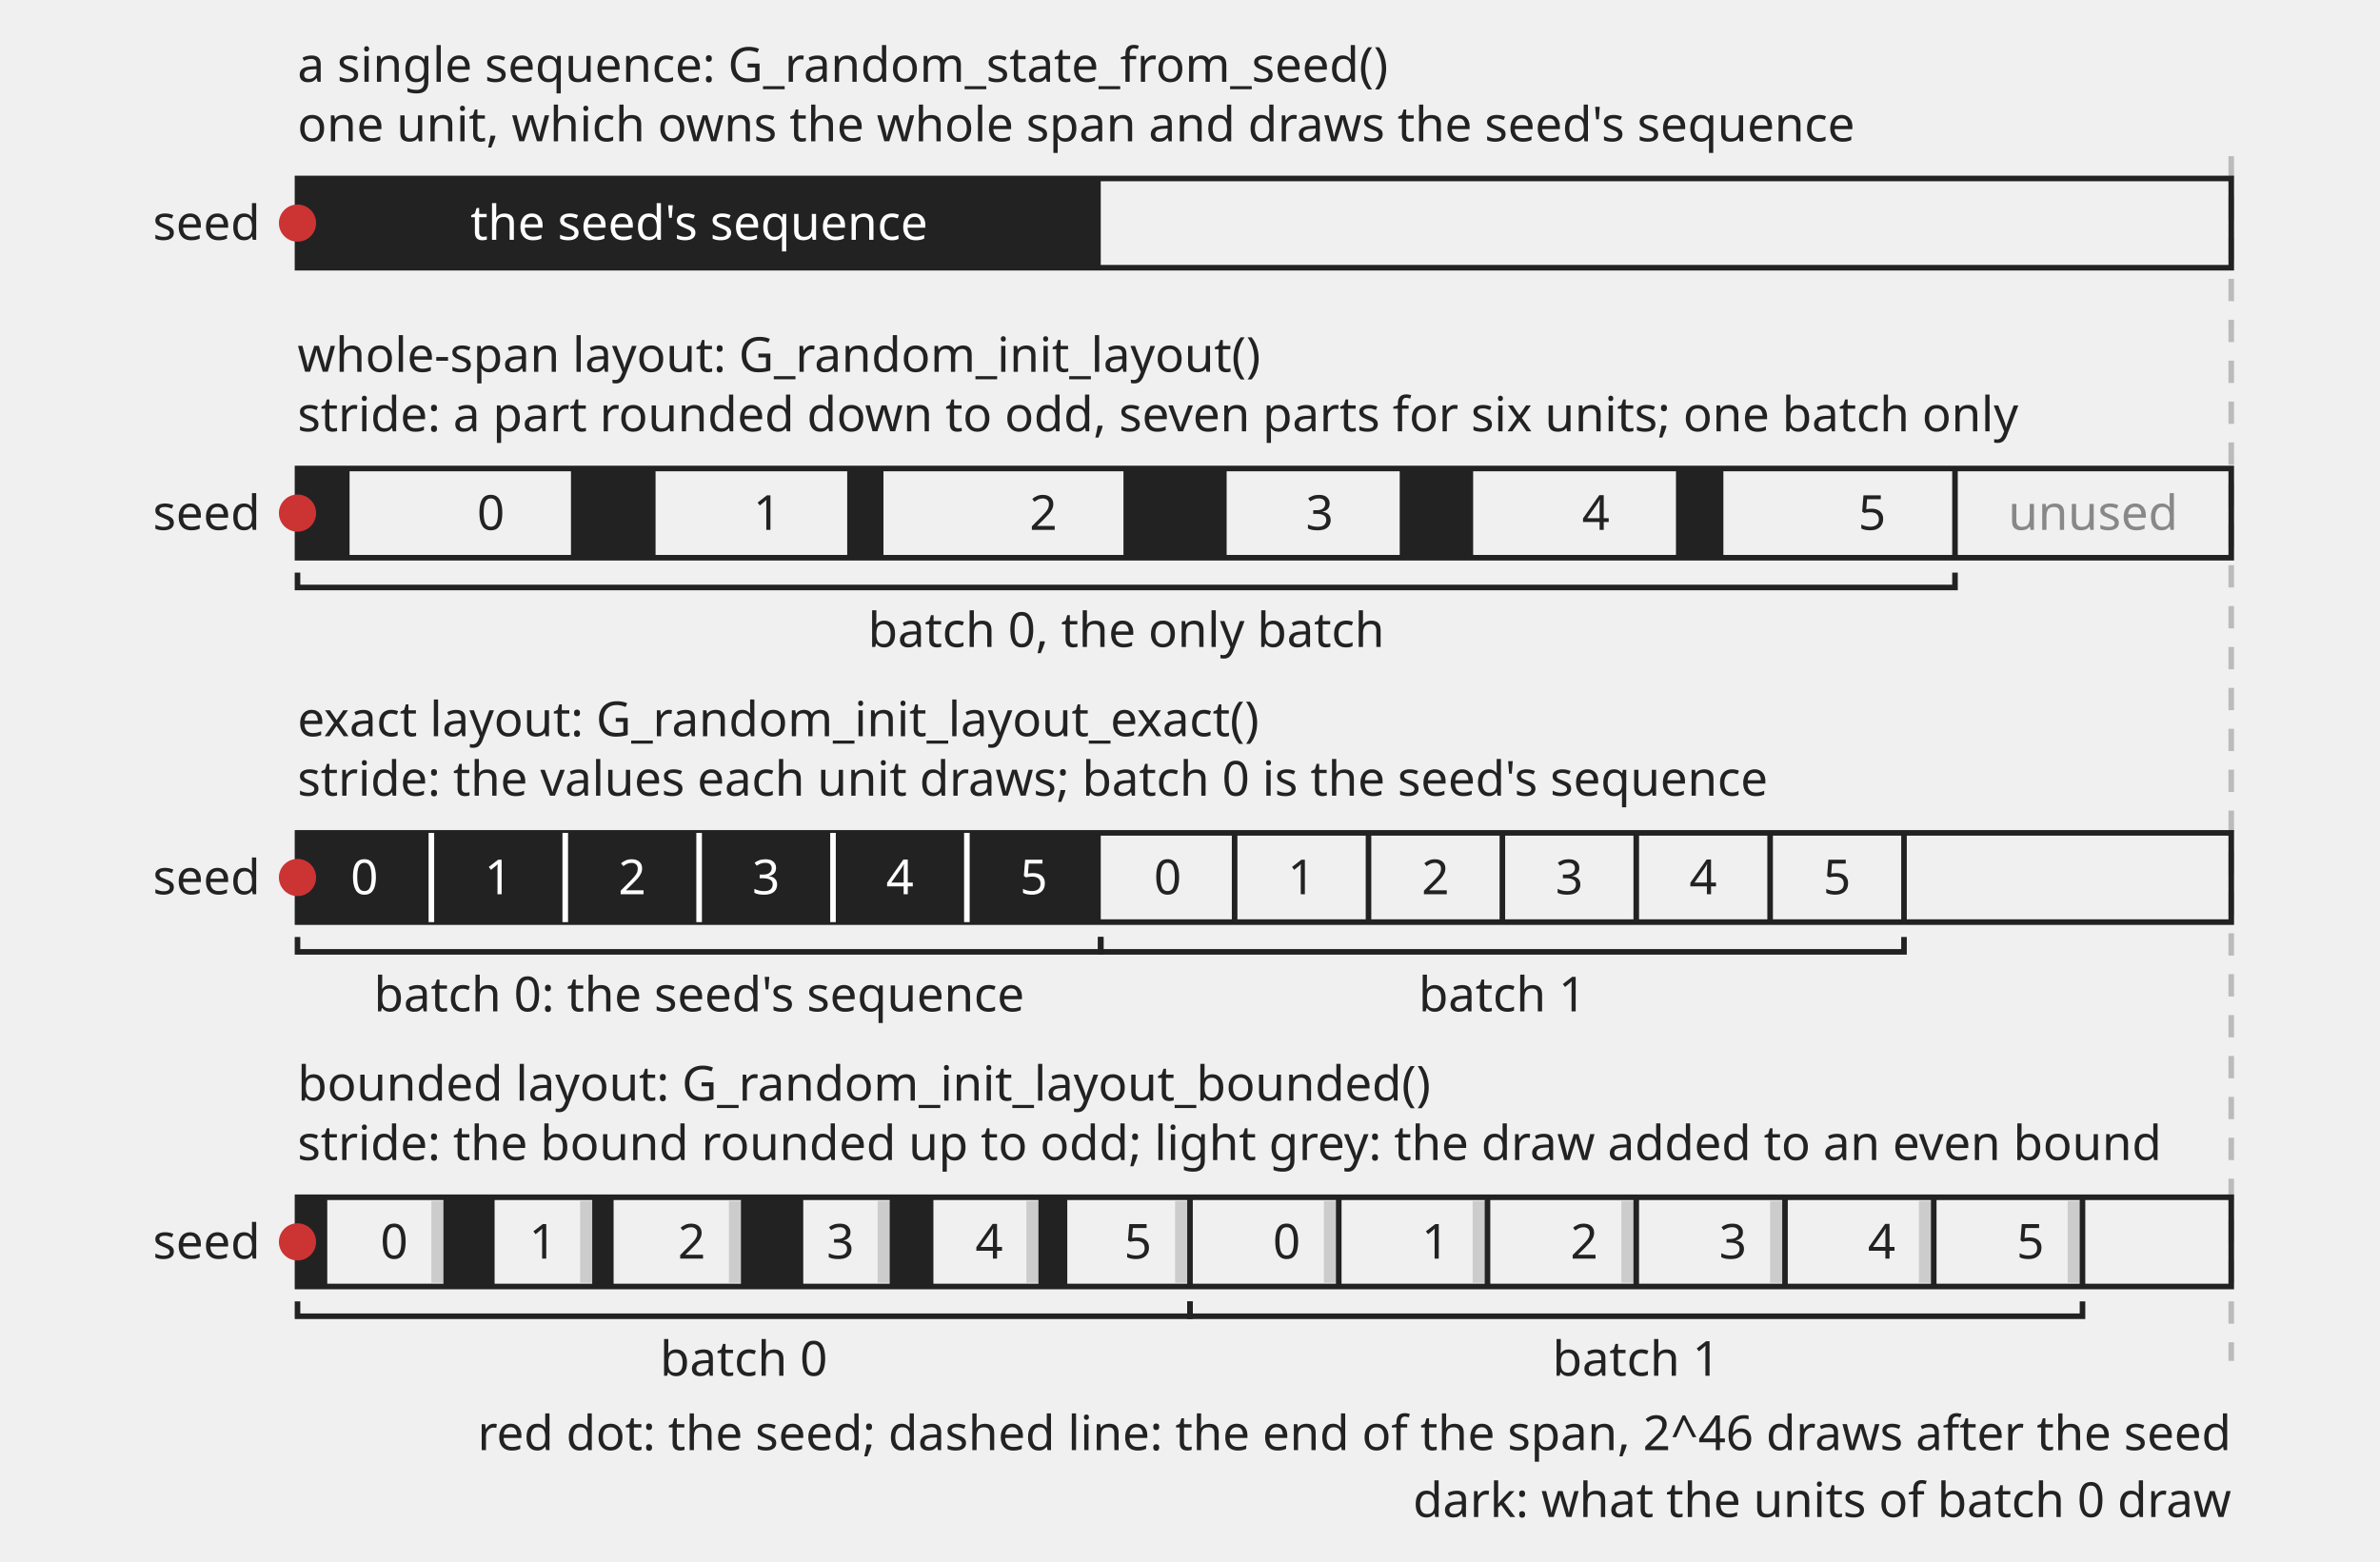
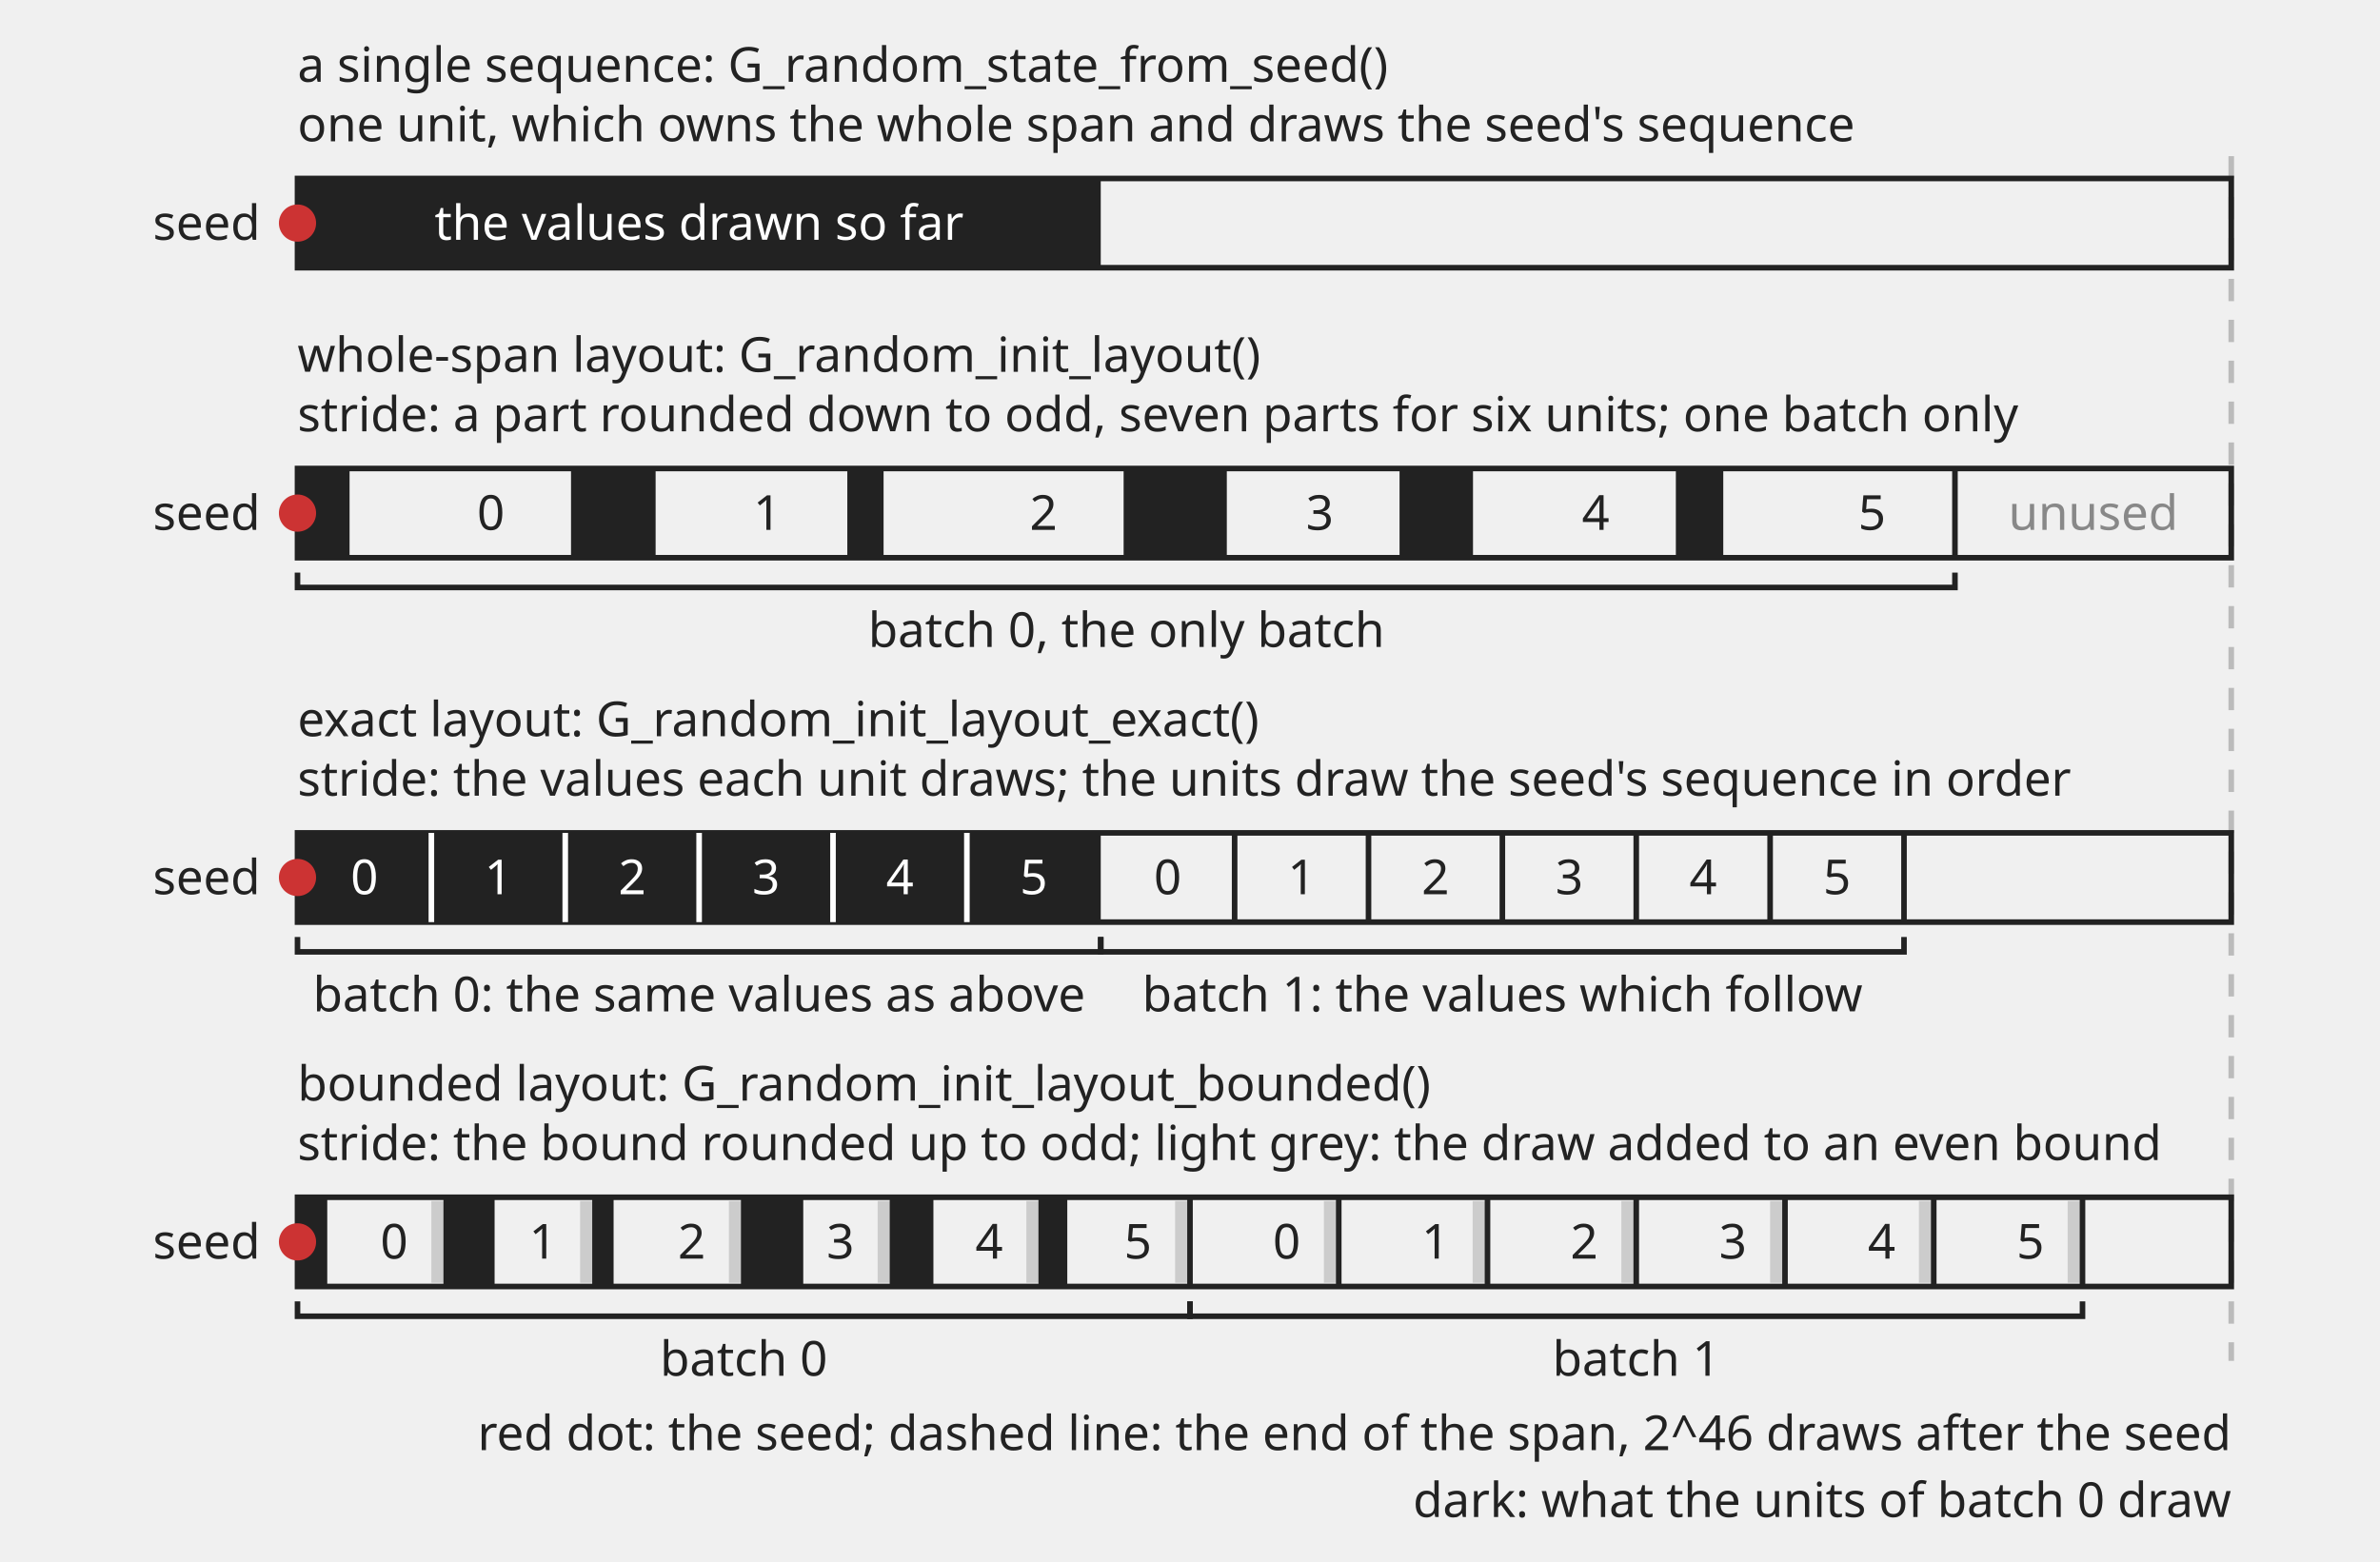
<svg xmlns="http://www.w3.org/2000/svg" width="640" height="420" viewBox="0 0 640 420" font-family="sans-serif" font-size="13" fill="#222">
  <line x1="600" y1="42" x2="600" y2="366" stroke="#bbb" stroke-width="1.5" stroke-dasharray="6 5" />
-   <text x="80" y="22">a single sequence: G_random_state_from_seed()</text>
-   <text x="80" y="38">one unit, which owns the whole span and draws the seed's sequence</text>
+   <text x="80.0" y="22.0">a single sequence: G_random_state_from_seed()</text>
+   <text x="80.0" y="38.0">one unit, which owns the whole span and draws the seed's sequence</text>
  <rect x="80" y="48" width="520" height="24" fill="none" stroke="#222" stroke-width="1.5" />
  <rect x="80" y="48" width="216" height="24" fill="#222" />
-   <text x="188" y="64.5" text-anchor="middle" fill="#fff">the seed's sequence</text>
+   <text x="188.0" y="64.5" text-anchor="middle" fill="#fff">the values drawn so far</text>
  <circle cx="80" cy="60" r="5" fill="#c33" />
-   <text x="70" y="64.5" text-anchor="end">seed</text>
-   <text x="80" y="100">whole-span layout: G_random_init_layout()</text>
-   <text x="80" y="116">stride: a part rounded down to odd, seven parts for six units; one batch only</text>
+   <text x="70.0" y="64.5" text-anchor="end">seed</text>
+   <text x="80.0" y="100.0">whole-span layout: G_random_init_layout()</text>
+   <text x="80.0" y="116.0">stride: a part rounded down to odd, seven parts for six units; one batch only</text>
  <rect x="80" y="126" width="520" height="24" fill="none" stroke="#222" stroke-width="1.5" />
-   <rect x="80" y="126" width="14" height="24" fill="#222" />
-   <text x="132" y="142.5" text-anchor="middle">0</text>
-   <line x1="154.286" y1="126" x2="154.286" y2="150" stroke="#222" stroke-width="1.5" />
-   <rect x="154.286" y="126" width="22" height="24" fill="#222" />
-   <text x="206.286" y="142.5" text-anchor="middle">1</text>
-   <line x1="228.571" y1="126" x2="228.571" y2="150" stroke="#222" stroke-width="1.5" />
-   <rect x="228.571" y="126" width="9" height="24" fill="#222" />
-   <text x="280.571" y="142.5" text-anchor="middle">2</text>
-   <line x1="302.857" y1="126" x2="302.857" y2="150" stroke="#222" stroke-width="1.5" />
-   <rect x="302.857" y="126" width="27" height="24" fill="#222" />
-   <text x="354.857" y="142.5" text-anchor="middle">3</text>
-   <line x1="377.143" y1="126" x2="377.143" y2="150" stroke="#222" stroke-width="1.5" />
-   <rect x="377.143" y="126" width="19" height="24" fill="#222" />
-   <text x="429.143" y="142.5" text-anchor="middle">4</text>
-   <line x1="451.429" y1="126" x2="451.429" y2="150" stroke="#222" stroke-width="1.5" />
-   <rect x="451.429" y="126" width="12" height="24" fill="#222" />
-   <text x="503.429" y="142.5" text-anchor="middle">5</text>
-   <line x1="525.714" y1="126" x2="525.714" y2="150" stroke="#222" stroke-width="1.5" />
-   <text x="562.857" y="142.5" text-anchor="middle" fill="#888">unused</text>
+   <rect x="80.0" y="126" width="14" height="24" fill="#222" />
+   <text x="132.0" y="142.5" text-anchor="middle">0</text>
+   <line x1="154.3" y1="126" x2="154.3" y2="150" stroke="#222" stroke-width="1.5" />
+   <rect x="154.3" y="126" width="22" height="24" fill="#222" />
+   <text x="206.3" y="142.5" text-anchor="middle">1</text>
+   <line x1="228.6" y1="126" x2="228.6" y2="150" stroke="#222" stroke-width="1.5" />
+   <rect x="228.6" y="126" width="9" height="24" fill="#222" />
+   <text x="280.6" y="142.5" text-anchor="middle">2</text>
+   <line x1="302.9" y1="126" x2="302.9" y2="150" stroke="#222" stroke-width="1.5" />
+   <rect x="302.9" y="126" width="27" height="24" fill="#222" />
+   <text x="354.9" y="142.5" text-anchor="middle">3</text>
+   <line x1="377.1" y1="126" x2="377.1" y2="150" stroke="#222" stroke-width="1.5" />
+   <rect x="377.1" y="126" width="19" height="24" fill="#222" />
+   <text x="429.1" y="142.5" text-anchor="middle">4</text>
+   <line x1="451.4" y1="126" x2="451.4" y2="150" stroke="#222" stroke-width="1.5" />
+   <rect x="451.4" y="126" width="12" height="24" fill="#222" />
+   <text x="503.4" y="142.5" text-anchor="middle">5</text>
+   <line x1="525.7" y1="126" x2="525.7" y2="150" stroke="#222" stroke-width="1.5" />
+   <text x="562.9" y="142.5" text-anchor="middle" fill="#888">unused</text>
  <circle cx="80" cy="138" r="5" fill="#c33" />
-   <text x="70" y="142.5" text-anchor="end">seed</text>
-   <path d="M 80 154 L 80 158 L 525.714 158 L 525.714 154" fill="none" stroke="#222" stroke-width="1.5" />
-   <text x="302.857" y="174" text-anchor="middle">batch 0, the only batch</text>
-   <text x="80" y="198">exact layout: G_random_init_layout_exact()</text>
-   <text x="80" y="214">stride: the values each unit draws; batch 0 is the seed's sequence</text>
+   <text x="70.0" y="142.5" text-anchor="end">seed</text>
+   <path d="M 80.0 154 L 80.0 158 L 525.7 158 L 525.7 154" fill="none" stroke="#222" stroke-width="1.5" />
+   <text x="302.9" y="174.0" text-anchor="middle">batch 0, the only batch</text>
+   <text x="80.0" y="198.0">exact layout: G_random_init_layout_exact()</text>
+   <text x="80.0" y="214.0">stride: the values each unit draws; the units draw the seed's sequence in order</text>
  <rect x="80" y="224" width="520" height="24" fill="none" stroke="#222" stroke-width="1.5" />
  <rect x="80" y="224" width="216" height="24" fill="#222" />
-   <text x="98" y="240.5" text-anchor="middle" fill="#fff">0</text>
+   <text x="98.0" y="240.5" text-anchor="middle" fill="#fff">0</text>
  <line x1="116" y1="224" x2="116" y2="248" stroke="#fff" stroke-width="1.5" />
-   <text x="134" y="240.5" text-anchor="middle" fill="#fff">1</text>
+   <text x="134.0" y="240.5" text-anchor="middle" fill="#fff">1</text>
  <line x1="152" y1="224" x2="152" y2="248" stroke="#fff" stroke-width="1.5" />
-   <text x="170" y="240.5" text-anchor="middle" fill="#fff">2</text>
+   <text x="170.0" y="240.5" text-anchor="middle" fill="#fff">2</text>
  <line x1="188" y1="224" x2="188" y2="248" stroke="#fff" stroke-width="1.5" />
-   <text x="206" y="240.5" text-anchor="middle" fill="#fff">3</text>
+   <text x="206.0" y="240.5" text-anchor="middle" fill="#fff">3</text>
  <line x1="224" y1="224" x2="224" y2="248" stroke="#fff" stroke-width="1.5" />
-   <text x="242" y="240.5" text-anchor="middle" fill="#fff">4</text>
+   <text x="242.0" y="240.5" text-anchor="middle" fill="#fff">4</text>
  <line x1="260" y1="224" x2="260" y2="248" stroke="#fff" stroke-width="1.5" />
-   <text x="278" y="240.5" text-anchor="middle" fill="#fff">5</text>
-   <text x="314" y="240.5" text-anchor="middle">0</text>
-   <line x1="332" y1="224" x2="332" y2="248" stroke="#222" stroke-width="1.5" />
-   <text x="350" y="240.5" text-anchor="middle">1</text>
-   <line x1="368" y1="224" x2="368" y2="248" stroke="#222" stroke-width="1.5" />
-   <text x="386" y="240.5" text-anchor="middle">2</text>
-   <line x1="404" y1="224" x2="404" y2="248" stroke="#222" stroke-width="1.5" />
-   <text x="422" y="240.5" text-anchor="middle">3</text>
-   <line x1="440" y1="224" x2="440" y2="248" stroke="#222" stroke-width="1.5" />
-   <text x="458" y="240.5" text-anchor="middle">4</text>
-   <line x1="476" y1="224" x2="476" y2="248" stroke="#222" stroke-width="1.5" />
-   <text x="494" y="240.5" text-anchor="middle">5</text>
-   <line x1="512" y1="224" x2="512" y2="248" stroke="#222" stroke-width="1.5" />
+   <text x="278.0" y="240.5" text-anchor="middle" fill="#fff">5</text>
+   <text x="314.0" y="240.5" text-anchor="middle">0</text>
+   <line x1="332.0" y1="224" x2="332.0" y2="248" stroke="#222" stroke-width="1.5" />
+   <text x="350.0" y="240.5" text-anchor="middle">1</text>
+   <line x1="368.0" y1="224" x2="368.0" y2="248" stroke="#222" stroke-width="1.5" />
+   <text x="386.0" y="240.5" text-anchor="middle">2</text>
+   <line x1="404.0" y1="224" x2="404.0" y2="248" stroke="#222" stroke-width="1.5" />
+   <text x="422.0" y="240.5" text-anchor="middle">3</text>
+   <line x1="440.0" y1="224" x2="440.0" y2="248" stroke="#222" stroke-width="1.5" />
+   <text x="458.0" y="240.5" text-anchor="middle">4</text>
+   <line x1="476.0" y1="224" x2="476.0" y2="248" stroke="#222" stroke-width="1.5" />
+   <text x="494.0" y="240.5" text-anchor="middle">5</text>
+   <line x1="512.0" y1="224" x2="512.0" y2="248" stroke="#222" stroke-width="1.5" />
  <circle cx="80" cy="236" r="5" fill="#c33" />
-   <text x="70" y="240.5" text-anchor="end">seed</text>
-   <path d="M 80 252 L 80 256 L 296 256 L 296 252" fill="none" stroke="#222" stroke-width="1.5" />
-   <text x="188" y="272" text-anchor="middle">batch 0: the seed's sequence</text>
-   <path d="M 296 252 L 296 256 L 512 256 L 512 252" fill="none" stroke="#222" stroke-width="1.5" />
-   <text x="404" y="272" text-anchor="middle">batch 1</text>
-   <text x="80" y="296">bounded layout: G_random_init_layout_bounded()</text>
-   <text x="80" y="312">stride: the bound rounded up to odd; light grey: the draw added to an even bound</text>
+   <text x="70.0" y="240.5" text-anchor="end">seed</text>
+   <path d="M 80.0 252 L 80.0 256 L 296.0 256 L 296.0 252" fill="none" stroke="#222" stroke-width="1.5" />
+   <text x="188.0" y="272.0" text-anchor="middle">batch 0: the same values as above</text>
+   <path d="M 296.0 252 L 296.0 256 L 512.0 256 L 512.0 252" fill="none" stroke="#222" stroke-width="1.5" />
+   <text x="404.0" y="272.0" text-anchor="middle">batch 1: the values which follow</text>
+   <text x="80.0" y="296.0">bounded layout: G_random_init_layout_bounded()</text>
+   <text x="80.0" y="312.0">stride: the bound rounded up to odd; light grey: the draw added to an even bound</text>
  <rect x="80" y="322" width="520" height="24" fill="none" stroke="#222" stroke-width="1.5" />
-   <rect x="80" y="322" width="8" height="24" fill="#222" />
-   <rect x="116" y="323" width="4" height="22" fill="#ccc" />
-   <text x="106" y="338.5" text-anchor="middle">0</text>
-   <line x1="120" y1="322" x2="120" y2="346" stroke="#222" stroke-width="1.5" />
-   <rect x="120" y="322" width="13" height="24" fill="#222" />
-   <rect x="156" y="323" width="4" height="22" fill="#ccc" />
-   <text x="146" y="338.5" text-anchor="middle">1</text>
-   <line x1="160" y1="322" x2="160" y2="346" stroke="#222" stroke-width="1.5" />
-   <rect x="160" y="322" width="5" height="24" fill="#222" />
-   <rect x="196" y="323" width="4" height="22" fill="#ccc" />
-   <text x="186" y="338.5" text-anchor="middle">2</text>
-   <line x1="200" y1="322" x2="200" y2="346" stroke="#222" stroke-width="1.5" />
-   <rect x="200" y="322" width="16" height="24" fill="#222" />
-   <rect x="236" y="323" width="4" height="22" fill="#ccc" />
-   <text x="226" y="338.5" text-anchor="middle">3</text>
-   <line x1="240" y1="322" x2="240" y2="346" stroke="#222" stroke-width="1.5" />
-   <rect x="240" y="322" width="11" height="24" fill="#222" />
-   <rect x="276" y="323" width="4" height="22" fill="#ccc" />
-   <text x="266" y="338.5" text-anchor="middle">4</text>
-   <line x1="280" y1="322" x2="280" y2="346" stroke="#222" stroke-width="1.5" />
-   <rect x="280" y="322" width="7" height="24" fill="#222" />
-   <rect x="316" y="323" width="4" height="22" fill="#ccc" />
-   <text x="306" y="338.5" text-anchor="middle">5</text>
-   <line x1="320" y1="322" x2="320" y2="346" stroke="#222" stroke-width="1.5" />
-   <rect x="356" y="323" width="4" height="22" fill="#ccc" />
-   <text x="346" y="338.5" text-anchor="middle">0</text>
-   <line x1="360" y1="322" x2="360" y2="346" stroke="#222" stroke-width="1.5" />
-   <rect x="396" y="323" width="4" height="22" fill="#ccc" />
-   <text x="386" y="338.5" text-anchor="middle">1</text>
-   <line x1="400" y1="322" x2="400" y2="346" stroke="#222" stroke-width="1.5" />
-   <rect x="436" y="323" width="4" height="22" fill="#ccc" />
-   <text x="426" y="338.5" text-anchor="middle">2</text>
-   <line x1="440" y1="322" x2="440" y2="346" stroke="#222" stroke-width="1.5" />
-   <rect x="476" y="323" width="4" height="22" fill="#ccc" />
-   <text x="466" y="338.5" text-anchor="middle">3</text>
-   <line x1="480" y1="322" x2="480" y2="346" stroke="#222" stroke-width="1.5" />
-   <rect x="516" y="323" width="4" height="22" fill="#ccc" />
-   <text x="506" y="338.5" text-anchor="middle">4</text>
-   <line x1="520" y1="322" x2="520" y2="346" stroke="#222" stroke-width="1.5" />
-   <rect x="556" y="323" width="4" height="22" fill="#ccc" />
-   <text x="546" y="338.5" text-anchor="middle">5</text>
-   <line x1="560" y1="322" x2="560" y2="346" stroke="#222" stroke-width="1.5" />
+   <rect x="80.0" y="322" width="8" height="24" fill="#222" />
+   <rect x="116.0" y="323" width="4" height="22" fill="#ccc" />
+   <text x="106.0" y="338.5" text-anchor="middle">0</text>
+   <line x1="120.0" y1="322" x2="120.0" y2="346" stroke="#222" stroke-width="1.5" />
+   <rect x="120.0" y="322" width="13" height="24" fill="#222" />
+   <rect x="156.0" y="323" width="4" height="22" fill="#ccc" />
+   <text x="146.0" y="338.5" text-anchor="middle">1</text>
+   <line x1="160.0" y1="322" x2="160.0" y2="346" stroke="#222" stroke-width="1.5" />
+   <rect x="160.0" y="322" width="5" height="24" fill="#222" />
+   <rect x="196.0" y="323" width="4" height="22" fill="#ccc" />
+   <text x="186.0" y="338.5" text-anchor="middle">2</text>
+   <line x1="200.0" y1="322" x2="200.0" y2="346" stroke="#222" stroke-width="1.5" />
+   <rect x="200.0" y="322" width="16" height="24" fill="#222" />
+   <rect x="236.0" y="323" width="4" height="22" fill="#ccc" />
+   <text x="226.0" y="338.5" text-anchor="middle">3</text>
+   <line x1="240.0" y1="322" x2="240.0" y2="346" stroke="#222" stroke-width="1.5" />
+   <rect x="240.0" y="322" width="11" height="24" fill="#222" />
+   <rect x="276.0" y="323" width="4" height="22" fill="#ccc" />
+   <text x="266.0" y="338.5" text-anchor="middle">4</text>
+   <line x1="280.0" y1="322" x2="280.0" y2="346" stroke="#222" stroke-width="1.5" />
+   <rect x="280.0" y="322" width="7" height="24" fill="#222" />
+   <rect x="316.0" y="323" width="4" height="22" fill="#ccc" />
+   <text x="306.0" y="338.5" text-anchor="middle">5</text>
+   <line x1="320.0" y1="322" x2="320.0" y2="346" stroke="#222" stroke-width="1.5" />
+   <rect x="356.0" y="323" width="4" height="22" fill="#ccc" />
+   <text x="346.0" y="338.5" text-anchor="middle">0</text>
+   <line x1="360.0" y1="322" x2="360.0" y2="346" stroke="#222" stroke-width="1.5" />
+   <rect x="396.0" y="323" width="4" height="22" fill="#ccc" />
+   <text x="386.0" y="338.5" text-anchor="middle">1</text>
+   <line x1="400.0" y1="322" x2="400.0" y2="346" stroke="#222" stroke-width="1.5" />
+   <rect x="436.0" y="323" width="4" height="22" fill="#ccc" />
+   <text x="426.0" y="338.5" text-anchor="middle">2</text>
+   <line x1="440.0" y1="322" x2="440.0" y2="346" stroke="#222" stroke-width="1.5" />
+   <rect x="476.0" y="323" width="4" height="22" fill="#ccc" />
+   <text x="466.0" y="338.5" text-anchor="middle">3</text>
+   <line x1="480.0" y1="322" x2="480.0" y2="346" stroke="#222" stroke-width="1.5" />
+   <rect x="516.0" y="323" width="4" height="22" fill="#ccc" />
+   <text x="506.0" y="338.5" text-anchor="middle">4</text>
+   <line x1="520.0" y1="322" x2="520.0" y2="346" stroke="#222" stroke-width="1.5" />
+   <rect x="556.0" y="323" width="4" height="22" fill="#ccc" />
+   <text x="546.0" y="338.5" text-anchor="middle">5</text>
+   <line x1="560.0" y1="322" x2="560.0" y2="346" stroke="#222" stroke-width="1.5" />
  <circle cx="80" cy="334" r="5" fill="#c33" />
-   <text x="70" y="338.5" text-anchor="end">seed</text>
-   <path d="M 80 350 L 80 354 L 320 354 L 320 350" fill="none" stroke="#222" stroke-width="1.5" />
-   <text x="200" y="370" text-anchor="middle">batch 0</text>
-   <path d="M 320 350 L 320 354 L 560 354 L 560 350" fill="none" stroke="#222" stroke-width="1.5" />
-   <text x="440" y="370" text-anchor="middle">batch 1</text>
-   <text x="600" y="390" text-anchor="end">red dot: the seed; dashed line: the end of the span, 2^46 draws after the seed</text>
-   <text x="600" y="408" text-anchor="end">dark: what the units of batch 0 draw</text>
+   <text x="70.0" y="338.5" text-anchor="end">seed</text>
+   <path d="M 80.0 350 L 80.0 354 L 320.0 354 L 320.0 350" fill="none" stroke="#222" stroke-width="1.5" />
+   <text x="200.0" y="370.0" text-anchor="middle">batch 0</text>
+   <path d="M 320.0 350 L 320.0 354 L 560.0 354 L 560.0 350" fill="none" stroke="#222" stroke-width="1.5" />
+   <text x="440.0" y="370.0" text-anchor="middle">batch 1</text>
+   <text x="600.0" y="390.0" text-anchor="end">red dot: the seed; dashed line: the end of the span, 2^46 draws after the seed</text>
+   <text x="600.0" y="408.0" text-anchor="end">dark: what the units of batch 0 draw</text>
</svg>
